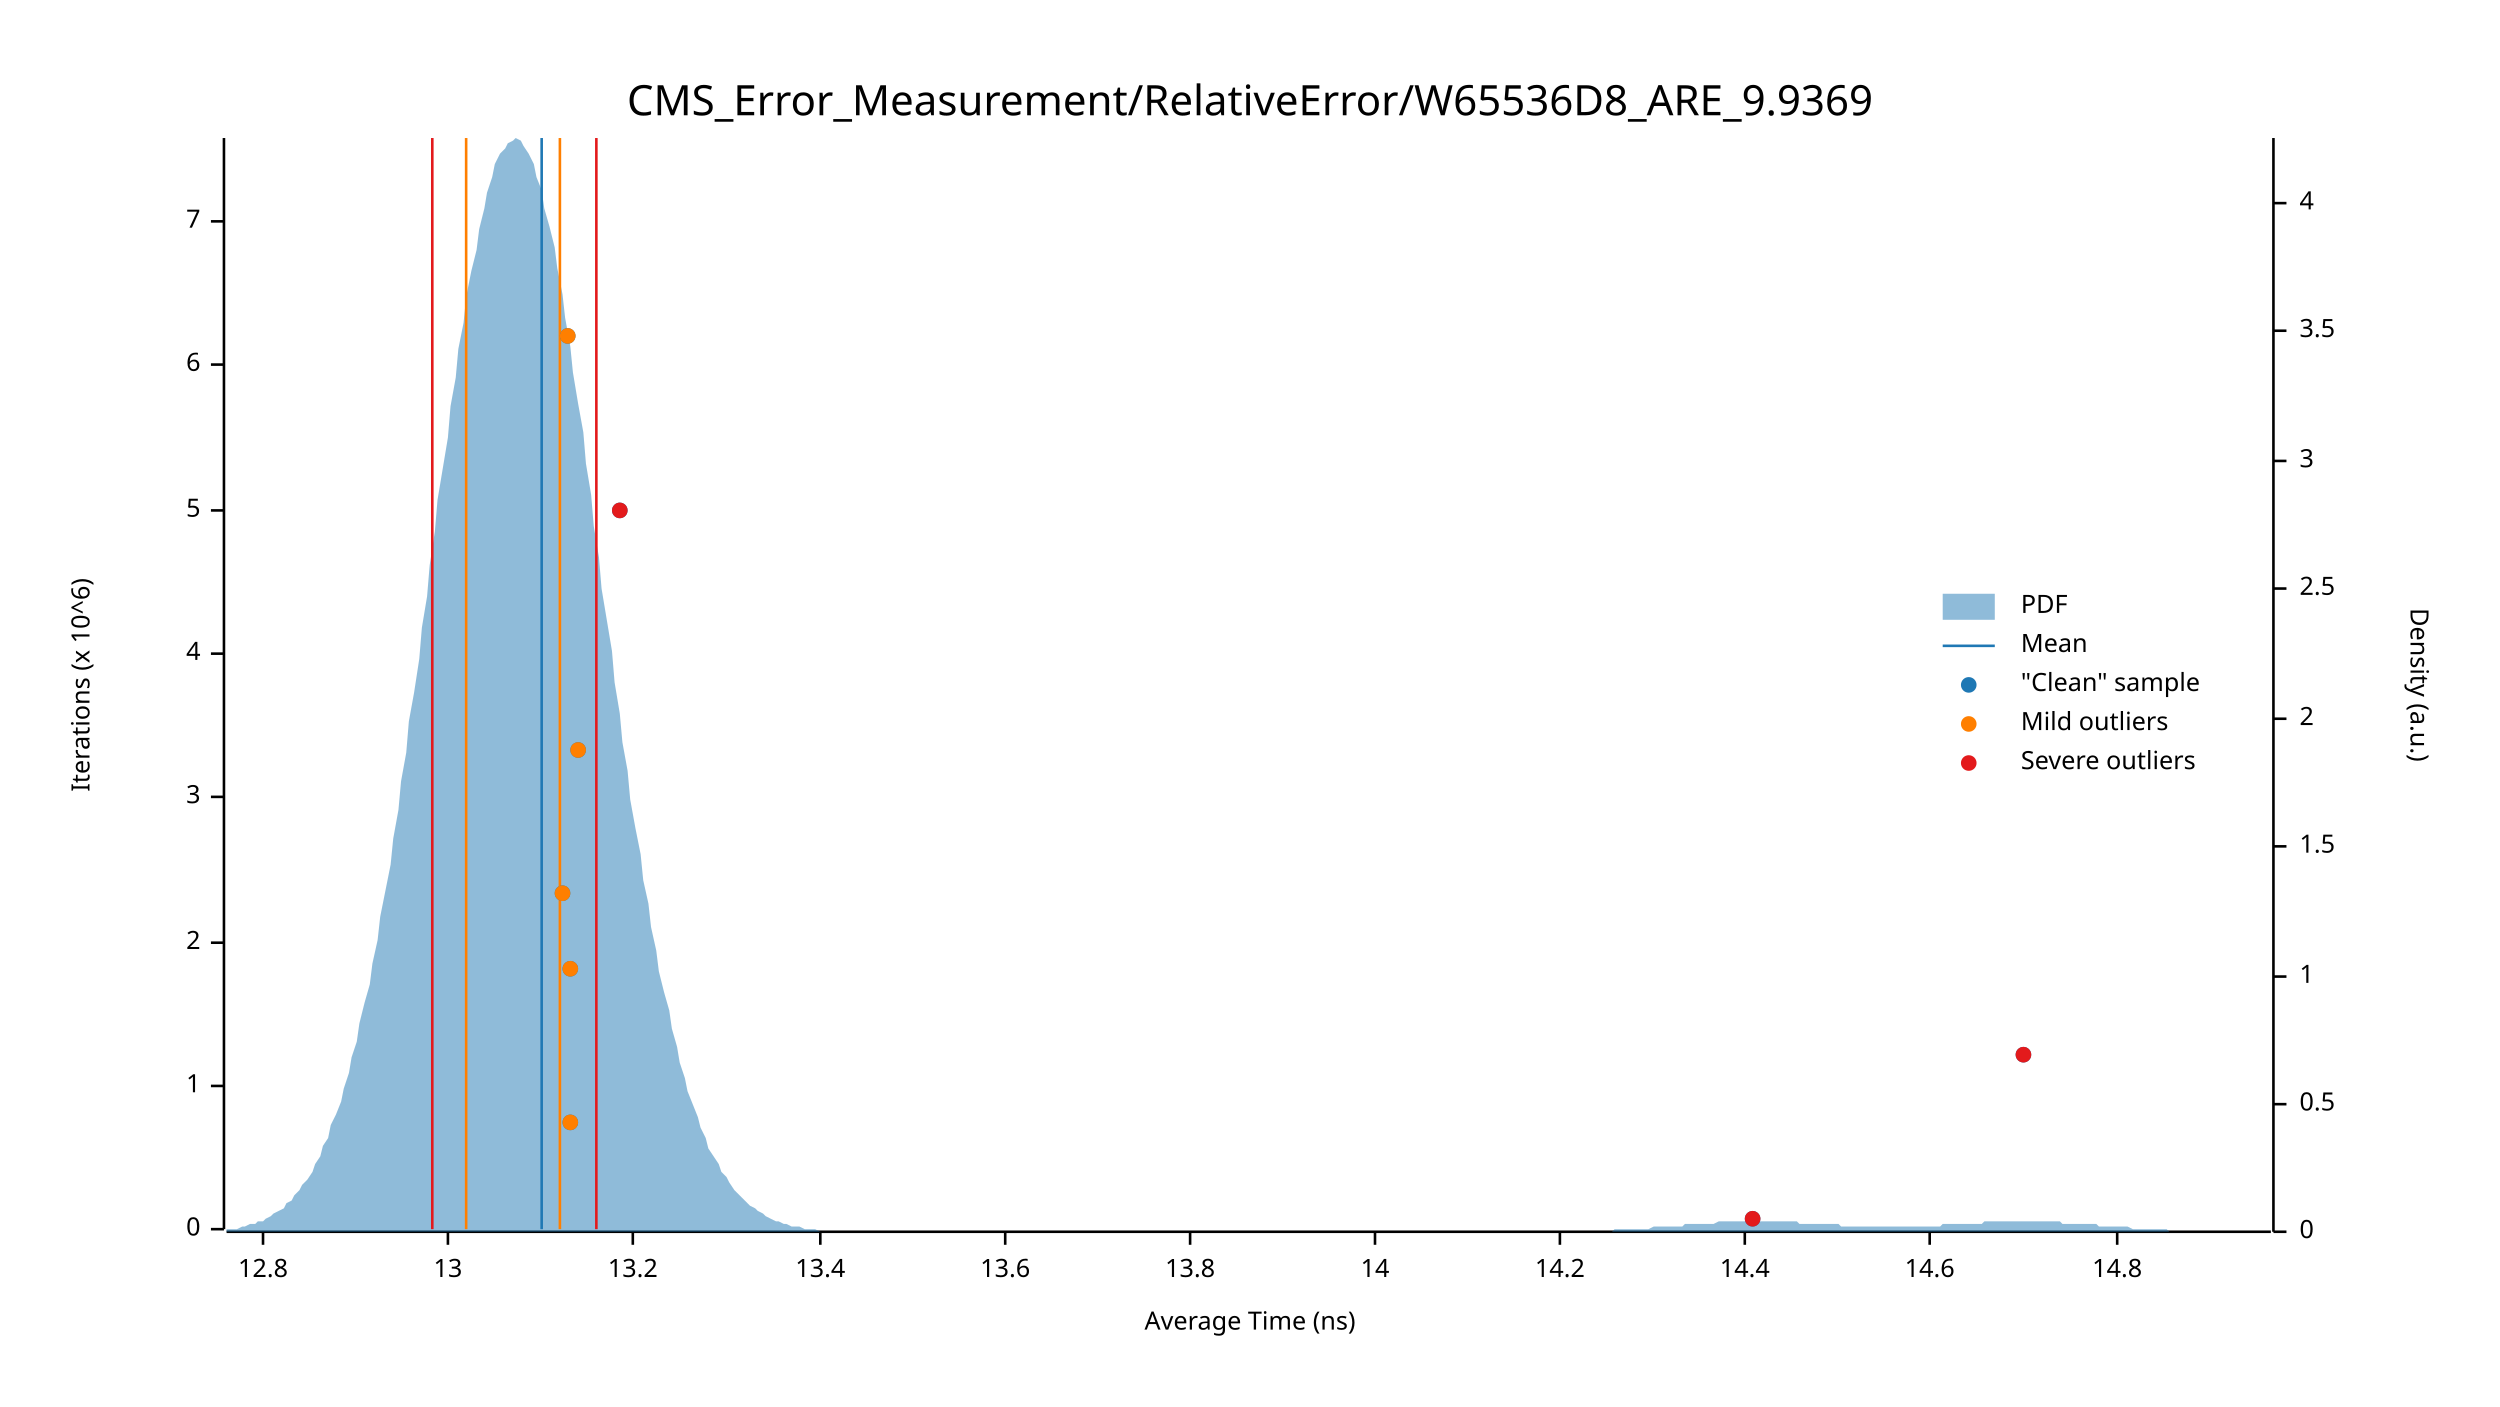
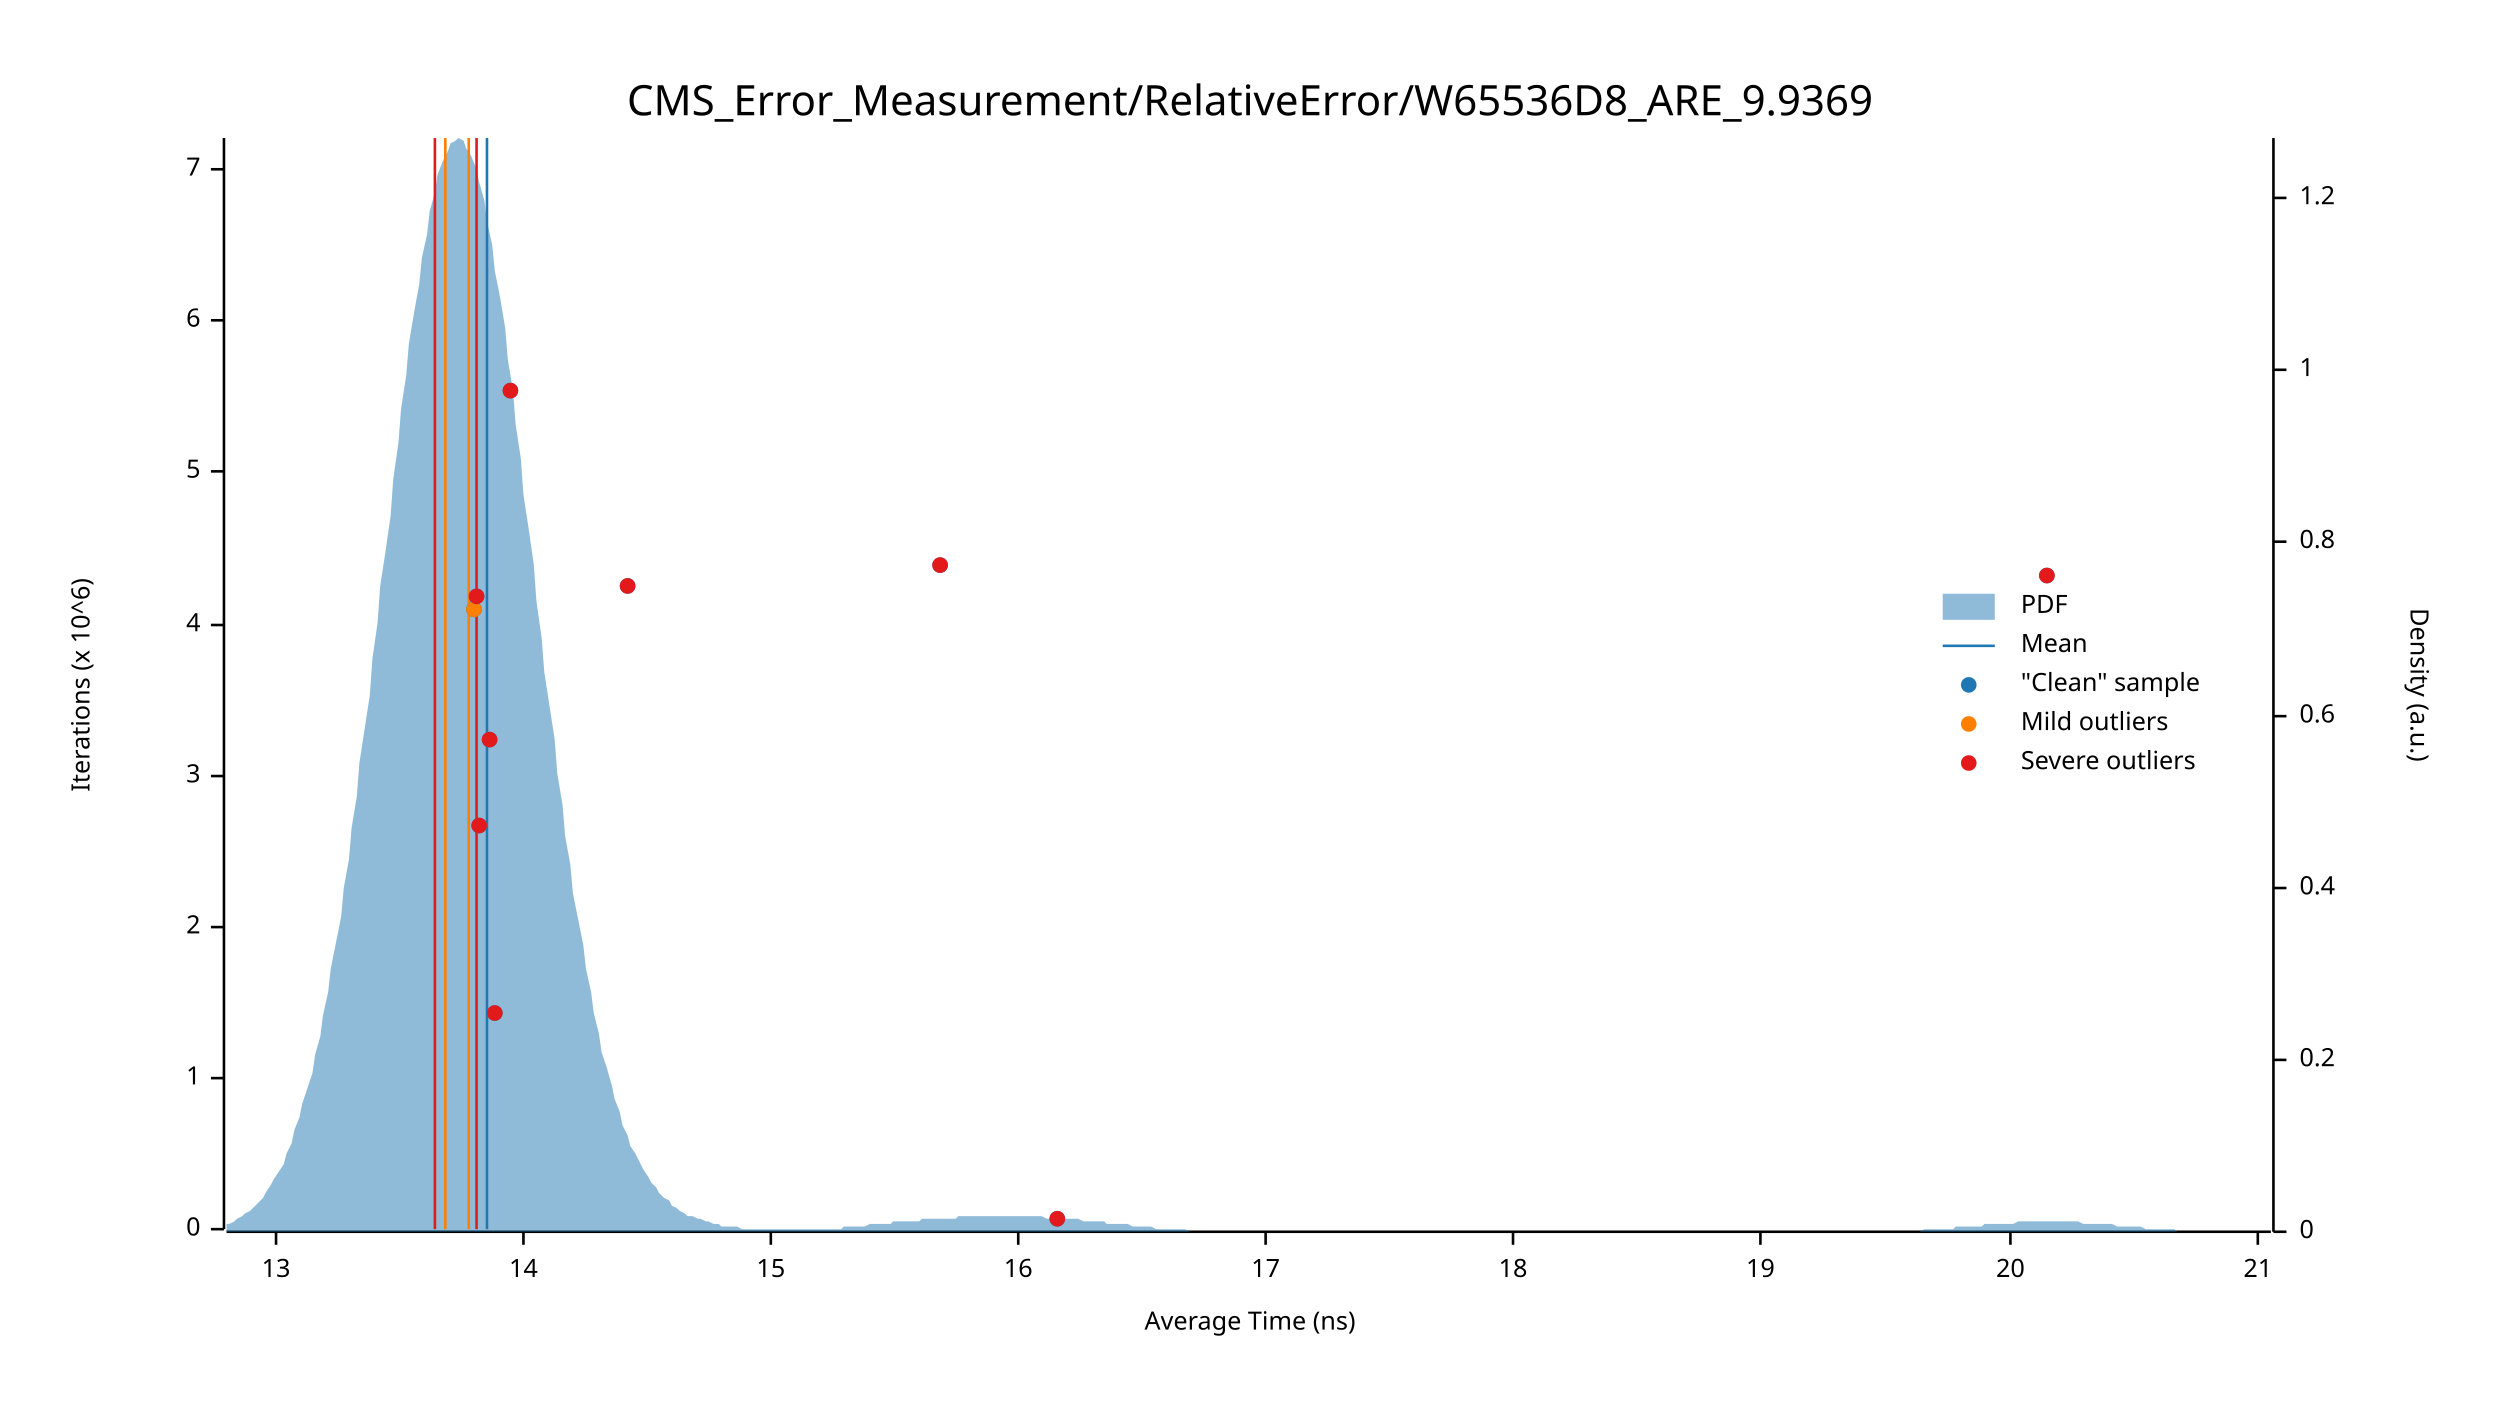
<svg xmlns="http://www.w3.org/2000/svg" width="960" height="540" viewBox="0 0 960 540">
  <text x="480" y="32" dy="0.76em" text-anchor="middle" font-family="sans-serif" font-size="16.129" opacity="1" fill="#000000">
CMS_Error_Measurement/RelativeError/W65536D8_ARE_9.9369
</text>
  <text x="27" y="263" dy="0.76em" text-anchor="middle" font-family="sans-serif" font-size="9.677" opacity="1" fill="#000000" transform="rotate(270, 27, 263)">
Iterations (x 10^6)
</text>
  <text x="480" y="513" dy="-0.5ex" text-anchor="middle" font-family="sans-serif" font-size="9.677" opacity="1" fill="#000000">
Average Time (ns)
</text>
  <polyline fill="none" opacity="1" stroke="#000000" stroke-width="1" points="86,53 86,472 " />
  <text x="77" y="472" dy="0.5ex" text-anchor="end" font-family="sans-serif" font-size="9.677" opacity="1" fill="#000000">
0
</text>
  <polyline fill="none" opacity="1" stroke="#000000" stroke-width="1" points="81,472 86,472 " />
-   <text x="77" y="417" dy="0.5ex" text-anchor="end" font-family="sans-serif" font-size="9.677" opacity="1" fill="#000000">
+   <text x="77" y="414" dy="0.5ex" text-anchor="end" font-family="sans-serif" font-size="9.677" opacity="1" fill="#000000">
1
</text>
-   <polyline fill="none" opacity="1" stroke="#000000" stroke-width="1" points="81,417 86,417 " />
-   <text x="77" y="362" dy="0.5ex" text-anchor="end" font-family="sans-serif" font-size="9.677" opacity="1" fill="#000000">
+   <polyline fill="none" opacity="1" stroke="#000000" stroke-width="1" points="81,414 86,414 " />
+   <text x="77" y="356" dy="0.5ex" text-anchor="end" font-family="sans-serif" font-size="9.677" opacity="1" fill="#000000">
2
</text>
-   <polyline fill="none" opacity="1" stroke="#000000" stroke-width="1" points="81,362 86,362 " />
-   <text x="77" y="306" dy="0.5ex" text-anchor="end" font-family="sans-serif" font-size="9.677" opacity="1" fill="#000000">
+   <polyline fill="none" opacity="1" stroke="#000000" stroke-width="1" points="81,356 86,356 " />
+   <text x="77" y="298" dy="0.5ex" text-anchor="end" font-family="sans-serif" font-size="9.677" opacity="1" fill="#000000">
3
</text>
-   <polyline fill="none" opacity="1" stroke="#000000" stroke-width="1" points="81,306 86,306 " />
-   <text x="77" y="251" dy="0.5ex" text-anchor="end" font-family="sans-serif" font-size="9.677" opacity="1" fill="#000000">
+   <polyline fill="none" opacity="1" stroke="#000000" stroke-width="1" points="81,298 86,298 " />
+   <text x="77" y="240" dy="0.5ex" text-anchor="end" font-family="sans-serif" font-size="9.677" opacity="1" fill="#000000">
4
</text>
-   <polyline fill="none" opacity="1" stroke="#000000" stroke-width="1" points="81,251 86,251 " />
-   <text x="77" y="196" dy="0.5ex" text-anchor="end" font-family="sans-serif" font-size="9.677" opacity="1" fill="#000000">
+   <polyline fill="none" opacity="1" stroke="#000000" stroke-width="1" points="81,240 86,240 " />
+   <text x="77" y="181" dy="0.5ex" text-anchor="end" font-family="sans-serif" font-size="9.677" opacity="1" fill="#000000">
5
</text>
-   <polyline fill="none" opacity="1" stroke="#000000" stroke-width="1" points="81,196 86,196 " />
-   <text x="77" y="140" dy="0.5ex" text-anchor="end" font-family="sans-serif" font-size="9.677" opacity="1" fill="#000000">
+   <polyline fill="none" opacity="1" stroke="#000000" stroke-width="1" points="81,181 86,181 " />
+   <text x="77" y="123" dy="0.5ex" text-anchor="end" font-family="sans-serif" font-size="9.677" opacity="1" fill="#000000">
6
</text>
-   <polyline fill="none" opacity="1" stroke="#000000" stroke-width="1" points="81,140 86,140 " />
-   <text x="77" y="85" dy="0.5ex" text-anchor="end" font-family="sans-serif" font-size="9.677" opacity="1" fill="#000000">
+   <polyline fill="none" opacity="1" stroke="#000000" stroke-width="1" points="81,123 86,123 " />
+   <text x="77" y="65" dy="0.5ex" text-anchor="end" font-family="sans-serif" font-size="9.677" opacity="1" fill="#000000">
7
</text>
-   <polyline fill="none" opacity="1" stroke="#000000" stroke-width="1" points="81,85 86,85 " />
+   <polyline fill="none" opacity="1" stroke="#000000" stroke-width="1" points="81,65 86,65 " />
  <polyline fill="none" opacity="1" stroke="#000000" stroke-width="1" points="87,473 872,473 " />
-   <text x="101" y="483" dy="0.76em" text-anchor="middle" font-family="sans-serif" font-size="9.677" opacity="1" fill="#000000">
- 12.8
- </text>
-   <polyline fill="none" opacity="1" stroke="#000000" stroke-width="1" points="101,473 101,478 " />
-   <text x="172" y="483" dy="0.76em" text-anchor="middle" font-family="sans-serif" font-size="9.677" opacity="1" fill="#000000">
+   <text x="106" y="483" dy="0.76em" text-anchor="middle" font-family="sans-serif" font-size="9.677" opacity="1" fill="#000000">
13
</text>
-   <polyline fill="none" opacity="1" stroke="#000000" stroke-width="1" points="172,473 172,478 " />
-   <text x="243" y="483" dy="0.76em" text-anchor="middle" font-family="sans-serif" font-size="9.677" opacity="1" fill="#000000">
- 13.2
- </text>
-   <polyline fill="none" opacity="1" stroke="#000000" stroke-width="1" points="243,473 243,478 " />
-   <text x="315" y="483" dy="0.76em" text-anchor="middle" font-family="sans-serif" font-size="9.677" opacity="1" fill="#000000">
- 13.4
- </text>
-   <polyline fill="none" opacity="1" stroke="#000000" stroke-width="1" points="315,473 315,478 " />
-   <text x="386" y="483" dy="0.76em" text-anchor="middle" font-family="sans-serif" font-size="9.677" opacity="1" fill="#000000">
- 13.6
- </text>
-   <polyline fill="none" opacity="1" stroke="#000000" stroke-width="1" points="386,473 386,478 " />
-   <text x="457" y="483" dy="0.76em" text-anchor="middle" font-family="sans-serif" font-size="9.677" opacity="1" fill="#000000">
- 13.8
- </text>
-   <polyline fill="none" opacity="1" stroke="#000000" stroke-width="1" points="457,473 457,478 " />
-   <text x="528" y="483" dy="0.76em" text-anchor="middle" font-family="sans-serif" font-size="9.677" opacity="1" fill="#000000">
+   <polyline fill="none" opacity="1" stroke="#000000" stroke-width="1" points="106,473 106,478 " />
+   <text x="201" y="483" dy="0.76em" text-anchor="middle" font-family="sans-serif" font-size="9.677" opacity="1" fill="#000000">
14
</text>
-   <polyline fill="none" opacity="1" stroke="#000000" stroke-width="1" points="528,473 528,478 " />
-   <text x="599" y="483" dy="0.76em" text-anchor="middle" font-family="sans-serif" font-size="9.677" opacity="1" fill="#000000">
- 14.2
+   <polyline fill="none" opacity="1" stroke="#000000" stroke-width="1" points="201,473 201,478 " />
+   <text x="296" y="483" dy="0.76em" text-anchor="middle" font-family="sans-serif" font-size="9.677" opacity="1" fill="#000000">
+ 15
</text>
-   <polyline fill="none" opacity="1" stroke="#000000" stroke-width="1" points="599,473 599,478 " />
-   <text x="670" y="483" dy="0.76em" text-anchor="middle" font-family="sans-serif" font-size="9.677" opacity="1" fill="#000000">
- 14.4
+   <polyline fill="none" opacity="1" stroke="#000000" stroke-width="1" points="296,473 296,478 " />
+   <text x="391" y="483" dy="0.76em" text-anchor="middle" font-family="sans-serif" font-size="9.677" opacity="1" fill="#000000">
+ 16
</text>
-   <polyline fill="none" opacity="1" stroke="#000000" stroke-width="1" points="670,473 670,478 " />
-   <text x="741" y="483" dy="0.76em" text-anchor="middle" font-family="sans-serif" font-size="9.677" opacity="1" fill="#000000">
- 14.6
+   <polyline fill="none" opacity="1" stroke="#000000" stroke-width="1" points="391,473 391,478 " />
+   <text x="486" y="483" dy="0.76em" text-anchor="middle" font-family="sans-serif" font-size="9.677" opacity="1" fill="#000000">
+ 17
</text>
-   <polyline fill="none" opacity="1" stroke="#000000" stroke-width="1" points="741,473 741,478 " />
-   <text x="813" y="483" dy="0.76em" text-anchor="middle" font-family="sans-serif" font-size="9.677" opacity="1" fill="#000000">
- 14.8
+   <polyline fill="none" opacity="1" stroke="#000000" stroke-width="1" points="486,473 486,478 " />
+   <text x="581" y="483" dy="0.76em" text-anchor="middle" font-family="sans-serif" font-size="9.677" opacity="1" fill="#000000">
+ 18
</text>
-   <polyline fill="none" opacity="1" stroke="#000000" stroke-width="1" points="813,473 813,478 " />
+   <polyline fill="none" opacity="1" stroke="#000000" stroke-width="1" points="581,473 581,478 " />
+   <text x="676" y="483" dy="0.76em" text-anchor="middle" font-family="sans-serif" font-size="9.677" opacity="1" fill="#000000">
+ 19
+ </text>
+   <polyline fill="none" opacity="1" stroke="#000000" stroke-width="1" points="676,473 676,478 " />
+   <text x="772" y="483" dy="0.76em" text-anchor="middle" font-family="sans-serif" font-size="9.677" opacity="1" fill="#000000">
+ 20
+ </text>
+   <polyline fill="none" opacity="1" stroke="#000000" stroke-width="1" points="772,473 772,478 " />
+   <text x="867" y="483" dy="0.76em" text-anchor="middle" font-family="sans-serif" font-size="9.677" opacity="1" fill="#000000">
+ 21
+ </text>
+   <polyline fill="none" opacity="1" stroke="#000000" stroke-width="1" points="867,473 867,478 " />
  <text x="933" y="263" dy="0.76em" text-anchor="middle" font-family="sans-serif" font-size="9.677" opacity="1" fill="#000000" transform="rotate(90, 933, 263)">
Density (a.u.)
</text>
  <polyline fill="none" opacity="1" stroke="#000000" stroke-width="1" points="873,53 873,473 " />
  <text x="883" y="473" dy="0.5ex" text-anchor="start" font-family="sans-serif" font-size="9.677" opacity="1" fill="#000000">
0
</text>
  <polyline fill="none" opacity="1" stroke="#000000" stroke-width="1" points="873,473 878,473 " />
-   <text x="883" y="424" dy="0.5ex" text-anchor="start" font-family="sans-serif" font-size="9.677" opacity="1" fill="#000000">
- 0.5
+   <text x="883" y="407" dy="0.5ex" text-anchor="start" font-family="sans-serif" font-size="9.677" opacity="1" fill="#000000">
+ 0.2
</text>
-   <polyline fill="none" opacity="1" stroke="#000000" stroke-width="1" points="873,424 878,424 " />
-   <text x="883" y="375" dy="0.5ex" text-anchor="start" font-family="sans-serif" font-size="9.677" opacity="1" fill="#000000">
+   <polyline fill="none" opacity="1" stroke="#000000" stroke-width="1" points="873,407 878,407 " />
+   <text x="883" y="341" dy="0.5ex" text-anchor="start" font-family="sans-serif" font-size="9.677" opacity="1" fill="#000000">
+ 0.4
+ </text>
+   <polyline fill="none" opacity="1" stroke="#000000" stroke-width="1" points="873,341 878,341 " />
+   <text x="883" y="275" dy="0.5ex" text-anchor="start" font-family="sans-serif" font-size="9.677" opacity="1" fill="#000000">
+ 0.6
+ </text>
+   <polyline fill="none" opacity="1" stroke="#000000" stroke-width="1" points="873,275 878,275 " />
+   <text x="883" y="208" dy="0.5ex" text-anchor="start" font-family="sans-serif" font-size="9.677" opacity="1" fill="#000000">
+ 0.8
+ </text>
+   <polyline fill="none" opacity="1" stroke="#000000" stroke-width="1" points="873,208 878,208 " />
+   <text x="883" y="142" dy="0.5ex" text-anchor="start" font-family="sans-serif" font-size="9.677" opacity="1" fill="#000000">
1
</text>
-   <polyline fill="none" opacity="1" stroke="#000000" stroke-width="1" points="873,375 878,375 " />
-   <text x="883" y="325" dy="0.5ex" text-anchor="start" font-family="sans-serif" font-size="9.677" opacity="1" fill="#000000">
- 1.5
+   <polyline fill="none" opacity="1" stroke="#000000" stroke-width="1" points="873,142 878,142 " />
+   <text x="883" y="76" dy="0.5ex" text-anchor="start" font-family="sans-serif" font-size="9.677" opacity="1" fill="#000000">
+ 1.2
</text>
-   <polyline fill="none" opacity="1" stroke="#000000" stroke-width="1" points="873,325 878,325 " />
-   <text x="883" y="276" dy="0.5ex" text-anchor="start" font-family="sans-serif" font-size="9.677" opacity="1" fill="#000000">
- 2
- </text>
-   <polyline fill="none" opacity="1" stroke="#000000" stroke-width="1" points="873,276 878,276 " />
-   <text x="883" y="226" dy="0.5ex" text-anchor="start" font-family="sans-serif" font-size="9.677" opacity="1" fill="#000000">
- 2.5
- </text>
-   <polyline fill="none" opacity="1" stroke="#000000" stroke-width="1" points="873,226 878,226 " />
-   <text x="883" y="177" dy="0.5ex" text-anchor="start" font-family="sans-serif" font-size="9.677" opacity="1" fill="#000000">
- 3
- </text>
-   <polyline fill="none" opacity="1" stroke="#000000" stroke-width="1" points="873,177 878,177 " />
-   <text x="883" y="127" dy="0.5ex" text-anchor="start" font-family="sans-serif" font-size="9.677" opacity="1" fill="#000000">
- 3.5
- </text>
-   <polyline fill="none" opacity="1" stroke="#000000" stroke-width="1" points="873,127 878,127 " />
-   <text x="883" y="78" dy="0.5ex" text-anchor="start" font-family="sans-serif" font-size="9.677" opacity="1" fill="#000000">
- 4
- </text>
-   <polyline fill="none" opacity="1" stroke="#000000" stroke-width="1" points="873,78 878,78 " />
-   <polygon opacity="0.5" fill="#1F78B4" points="87,472 88,472 90,472 91,472 93,471 94,471 96,470 98,470 99,469 101,469 102,468 104,467 105,466 107,465 109,464 110,462 112,461 113,459 115,457 116,455 118,453 120,450 121,447 123,444 124,440 126,437 127,432 129,428 131,423 132,418 134,412 135,406 137,400 138,393 140,385 142,378 143,370 145,361 146,352 148,342 150,332 151,322 153,311 154,300 156,289 157,277 159,266 161,253 162,241 164,229 165,217 167,204 168,192 170,180 172,168 173,156 175,145 176,134 178,124 179,114 181,104 183,96 184,88 186,80 187,74 189,68 190,63 192,59 194,57 195,55 197,54 198,53 200,54 201,56 203,59 205,63 206,68 208,73 209,80 211,87 213,95 214,103 216,113 217,122 219,133 220,143 222,155 224,166 225,178 227,190 228,202 230,214 231,226 233,238 235,250 236,262 238,274 239,285 241,296 242,307 244,318 246,328 247,338 249,347 250,356 252,365 253,373 255,381 257,388 258,395 260,402 261,408 263,414 264,419 266,424 268,429 269,433 271,437 272,441 274,444 276,447 277,450 279,452 280,454 282,457 283,458 285,460 287,462 288,463 290,464 291,465 293,466 294,467 296,468 298,469 299,469 301,470 302,470 304,471 305,471 307,471 309,472 310,472 312,472 313,472 315,473 316,473 318,473 320,473 321,473 323,473 324,473 326,473 327,473 329,473 331,473 332,473 334,473 335,473 337,473 339,473 340,473 342,473 343,473 345,473 346,473 348,473 350,473 351,473 353,473 354,473 356,473 357,473 359,473 361,473 362,473 364,473 365,473 367,473 368,473 370,473 372,473 373,473 375,473 376,473 378,473 379,473 381,473 383,473 384,473 386,473 387,473 389,473 391,473 392,473 394,473 395,473 397,473 398,473 400,473 402,473 403,473 405,473 406,473 408,473 409,473 411,473 413,473 414,473 416,473 417,473 419,473 420,473 422,473 424,473 425,473 427,473 428,473 430,473 431,473 433,473 435,473 436,473 438,473 439,473 441,473 442,473 444,473 446,473 447,473 449,473 450,473 452,473 454,473 455,473 457,473 458,473 460,473 461,473 463,473 465,473 466,473 468,473 469,473 471,473 472,473 474,473 476,473 477,473 479,473 480,473 482,473 483,473 485,473 487,473 488,473 490,473 491,473 493,473 494,473 496,473 498,473 499,473 501,473 502,473 504,473 505,473 507,473 509,473 510,473 512,473 513,473 515,473 517,473 518,473 520,473 521,473 523,473 524,473 526,473 528,473 529,473 531,473 532,473 534,473 535,473 537,473 539,473 540,473 542,473 543,473 545,473 546,473 548,473 550,473 551,473 553,473 554,473 556,473 557,473 559,473 561,473 562,473 564,473 565,473 567,473 568,473 570,473 572,473 573,473 575,473 576,473 578,473 580,473 581,473 583,473 584,473 586,473 587,473 589,473 591,473 592,473 594,473 595,473 597,473 598,473 600,473 602,473 603,473 605,473 606,473 608,473 609,473 611,473 613,473 614,473 616,473 617,473 619,473 620,472 622,472 624,472 625,472 627,472 628,472 630,472 632,472 633,472 635,471 636,471 638,471 639,471 641,471 643,471 644,471 646,471 647,470 649,470 650,470 652,470 654,470 655,470 657,470 658,470 660,469 661,469 663,469 665,469 666,469 668,469 669,469 671,469 672,469 674,469 676,469 677,469 679,469 680,469 682,469 683,469 685,469 687,469 688,469 690,469 691,470 693,470 695,470 696,470 698,470 699,470 701,470 702,470 704,470 706,470 707,471 709,471 710,471 712,471 713,471 715,471 717,471 718,471 720,471 721,471 723,471 724,471 726,471 728,471 729,471 731,471 732,471 734,471 735,471 737,471 739,471 740,471 742,471 743,471 745,471 746,470 748,470 750,470 751,470 753,470 754,470 756,470 758,470 759,470 761,470 762,469 764,469 765,469 767,469 769,469 770,469 772,469 773,469 775,469 776,469 778,469 780,469 781,469 783,469 784,469 786,469 787,469 789,469 791,469 792,470 794,470 795,470 797,470 798,470 800,470 802,470 803,470 805,470 806,471 808,471 809,471 811,471 813,471 814,471 816,471 817,471 819,472 821,472 822,472 824,472 825,472 827,472 828,472 830,472 832,472 833,473 835,473 836,473 838,473 839,473 841,473 843,473 844,473 846,473 847,473 849,473 850,473 852,473 854,473 855,473 857,473 858,473 860,473 861,473 863,473 865,473 866,473 868,473 869,473 871,473 873,473 873,473 87,473 " />
-   <polyline fill="none" opacity="1" stroke="#1F78B4" stroke-width="1" points="208,472 208,53 " />
-   <polyline fill="none" opacity="1" stroke="#FF7F00" stroke-width="1" points="179,472 179,53 " />
-   <polyline fill="none" opacity="1" stroke="#FF7F00" stroke-width="1" points="215,472 215,53 " />
-   <polyline fill="none" opacity="1" stroke="#E31A1C" stroke-width="1" points="166,472 166,53 " />
-   <polyline fill="none" opacity="1" stroke="#E31A1C" stroke-width="1" points="229,472 229,53 " />
-   <circle cx="673" cy="468" r="3" opacity="1" fill="#1F78B4" stroke="none" stroke-width="1" />
-   <circle cx="219" cy="431" r="3" opacity="1" fill="#1F78B4" stroke="none" stroke-width="1" />
-   <circle cx="777" cy="405" r="3" opacity="1" fill="#1F78B4" stroke="none" stroke-width="1" />
-   <circle cx="219" cy="372" r="3" opacity="1" fill="#1F78B4" stroke="none" stroke-width="1" />
-   <circle cx="216" cy="343" r="3" opacity="1" fill="#1F78B4" stroke="none" stroke-width="1" />
-   <circle cx="222" cy="288" r="3" opacity="1" fill="#1F78B4" stroke="none" stroke-width="1" />
-   <circle cx="238" cy="196" r="3" opacity="1" fill="#1F78B4" stroke="none" stroke-width="1" />
-   <circle cx="218" cy="129" r="3" opacity="1" fill="#1F78B4" stroke="none" stroke-width="1" />
-   <circle cx="219" cy="431" r="3" opacity="1" fill="#FF7F00" stroke="none" stroke-width="1" />
-   <circle cx="219" cy="372" r="3" opacity="1" fill="#FF7F00" stroke="none" stroke-width="1" />
-   <circle cx="216" cy="343" r="3" opacity="1" fill="#FF7F00" stroke="none" stroke-width="1" />
-   <circle cx="222" cy="288" r="3" opacity="1" fill="#FF7F00" stroke="none" stroke-width="1" />
-   <circle cx="218" cy="129" r="3" opacity="1" fill="#FF7F00" stroke="none" stroke-width="1" />
-   <circle cx="673" cy="468" r="3" opacity="1" fill="#E31A1C" stroke="none" stroke-width="1" />
-   <circle cx="777" cy="405" r="3" opacity="1" fill="#E31A1C" stroke="none" stroke-width="1" />
-   <circle cx="238" cy="196" r="3" opacity="1" fill="#E31A1C" stroke="none" stroke-width="1" />
+   <polyline fill="none" opacity="1" stroke="#000000" stroke-width="1" points="873,76 878,76 " />
+   <polygon opacity="0.5" fill="#1F78B4" points="87,470 88,470 90,469 91,468 93,467 94,466 96,465 98,463 99,462 101,460 102,458 104,455 105,453 107,450 109,447 110,443 112,439 113,434 115,429 116,424 118,418 120,412 121,405 123,398 124,390 126,381 127,372 129,362 131,352 132,341 134,330 135,318 137,306 138,293 140,280 142,267 143,253 145,239 146,225 148,212 150,198 151,184 153,170 154,157 156,144 157,132 159,120 161,109 162,99 164,90 165,81 167,74 168,67 170,62 172,58 173,55 175,54 176,53 178,54 179,57 181,60 183,65 184,70 186,77 187,85 189,94 190,104 192,114 194,126 195,138 197,150 198,163 200,176 201,190 203,203 205,217 206,231 208,245 209,258 211,271 213,284 214,297 216,309 217,321 219,332 220,343 222,353 224,363 225,372 227,381 228,389 230,397 231,404 233,410 235,417 236,422 238,427 239,432 241,436 242,440 244,443 246,447 247,449 249,452 250,454 252,456 253,458 255,460 257,461 258,463 260,464 261,465 263,466 264,467 266,467 268,468 269,468 271,469 272,469 274,470 276,470 277,471 279,471 280,471 282,471 283,471 285,472 287,472 288,472 290,472 291,472 293,472 294,472 296,472 298,472 299,472 301,472 302,472 304,472 305,472 307,472 309,472 310,472 312,472 313,472 315,472 316,472 318,472 320,472 321,472 323,472 324,471 326,471 327,471 329,471 331,471 332,471 334,470 335,470 337,470 339,470 340,470 342,470 343,469 345,469 346,469 348,469 350,469 351,469 353,469 354,468 356,468 357,468 359,468 361,468 362,468 364,468 365,468 367,468 368,467 370,467 372,467 373,467 375,467 376,467 378,467 379,467 381,467 383,467 384,467 386,467 387,467 389,467 391,467 392,467 394,467 395,467 397,467 398,467 400,467 402,468 403,468 405,468 406,468 408,468 409,468 411,468 413,468 414,468 416,469 417,469 419,469 420,469 422,469 424,469 425,470 427,470 428,470 430,470 431,470 433,470 435,471 436,471 438,471 439,471 441,471 442,471 444,472 446,472 447,472 449,472 450,472 452,472 454,472 455,472 457,473 458,473 460,473 461,473 463,473 465,473 466,473 468,473 469,473 471,473 472,473 474,473 476,473 477,473 479,473 480,473 482,473 483,473 485,473 487,473 488,473 490,473 491,473 493,473 494,473 496,473 498,473 499,473 501,473 502,473 504,473 505,473 507,473 509,473 510,473 512,473 513,473 515,473 517,473 518,473 520,473 521,473 523,473 524,473 526,473 528,473 529,473 531,473 532,473 534,473 535,473 537,473 539,473 540,473 542,473 543,473 545,473 546,473 548,473 550,473 551,473 553,473 554,473 556,473 557,473 559,473 561,473 562,473 564,473 565,473 567,473 568,473 570,473 572,473 573,473 575,473 576,473 578,473 580,473 581,473 583,473 584,473 586,473 587,473 589,473 591,473 592,473 594,473 595,473 597,473 598,473 600,473 602,473 603,473 605,473 606,473 608,473 609,473 611,473 613,473 614,473 616,473 617,473 619,473 620,473 622,473 624,473 625,473 627,473 628,473 630,473 632,473 633,473 635,473 636,473 638,473 639,473 641,473 643,473 644,473 646,473 647,473 649,473 650,473 652,473 654,473 655,473 657,473 658,473 660,473 661,473 663,473 665,473 666,473 668,473 669,473 671,473 672,473 674,473 676,473 677,473 679,473 680,473 682,473 683,473 685,473 687,473 688,473 690,473 691,473 693,473 695,473 696,473 698,473 699,473 701,473 702,473 704,473 706,473 707,473 709,473 710,473 712,473 713,473 715,473 717,473 718,473 720,473 721,473 723,473 724,473 726,473 728,473 729,473 731,473 732,473 734,473 735,473 737,473 739,472 740,472 742,472 743,472 745,472 746,472 748,472 750,472 751,471 753,471 754,471 756,471 758,471 759,471 761,471 762,470 764,470 765,470 767,470 769,470 770,470 772,470 773,470 775,469 776,469 778,469 780,469 781,469 783,469 784,469 786,469 787,469 789,469 791,469 792,469 794,469 795,469 797,469 798,469 800,470 802,470 803,470 805,470 806,470 808,470 809,470 811,470 813,471 814,471 816,471 817,471 819,471 821,471 822,471 824,472 825,472 827,472 828,472 830,472 832,472 833,472 835,472 836,473 838,473 839,473 841,473 843,473 844,473 846,473 847,473 849,473 850,473 852,473 854,473 855,473 857,473 858,473 860,473 861,473 863,473 865,473 866,473 868,473 869,473 871,473 873,473 873,473 87,473 " />
+   <polyline fill="none" opacity="1" stroke="#1F78B4" stroke-width="1" points="187,472 187,53 " />
+   <polyline fill="none" opacity="1" stroke="#FF7F00" stroke-width="1" points="171,472 171,53 " />
+   <polyline fill="none" opacity="1" stroke="#FF7F00" stroke-width="1" points="180,472 180,53 " />
+   <polyline fill="none" opacity="1" stroke="#E31A1C" stroke-width="1" points="167,472 167,53 " />
+   <polyline fill="none" opacity="1" stroke="#E31A1C" stroke-width="1" points="183,472 183,53 " />
+   <circle cx="406" cy="468" r="3" opacity="1" fill="#1F78B4" stroke="none" stroke-width="1" />
+   <circle cx="190" cy="389" r="3" opacity="1" fill="#1F78B4" stroke="none" stroke-width="1" />
+   <circle cx="184" cy="317" r="3" opacity="1" fill="#1F78B4" stroke="none" stroke-width="1" />
+   <circle cx="188" cy="284" r="3" opacity="1" fill="#1F78B4" stroke="none" stroke-width="1" />
+   <circle cx="182" cy="234" r="3" opacity="1" fill="#1F78B4" stroke="none" stroke-width="1" />
+   <circle cx="183" cy="229" r="3" opacity="1" fill="#1F78B4" stroke="none" stroke-width="1" />
+   <circle cx="241" cy="225" r="3" opacity="1" fill="#1F78B4" stroke="none" stroke-width="1" />
+   <circle cx="786" cy="221" r="3" opacity="1" fill="#1F78B4" stroke="none" stroke-width="1" />
+   <circle cx="361" cy="217" r="3" opacity="1" fill="#1F78B4" stroke="none" stroke-width="1" />
+   <circle cx="196" cy="150" r="3" opacity="1" fill="#1F78B4" stroke="none" stroke-width="1" />
+   <circle cx="182" cy="234" r="3" opacity="1" fill="#FF7F00" stroke="none" stroke-width="1" />
+   <circle cx="406" cy="468" r="3" opacity="1" fill="#E31A1C" stroke="none" stroke-width="1" />
+   <circle cx="190" cy="389" r="3" opacity="1" fill="#E31A1C" stroke="none" stroke-width="1" />
+   <circle cx="184" cy="317" r="3" opacity="1" fill="#E31A1C" stroke="none" stroke-width="1" />
+   <circle cx="188" cy="284" r="3" opacity="1" fill="#E31A1C" stroke="none" stroke-width="1" />
+   <circle cx="183" cy="229" r="3" opacity="1" fill="#E31A1C" stroke="none" stroke-width="1" />
+   <circle cx="241" cy="225" r="3" opacity="1" fill="#E31A1C" stroke="none" stroke-width="1" />
+   <circle cx="786" cy="221" r="3" opacity="1" fill="#E31A1C" stroke="none" stroke-width="1" />
+   <circle cx="361" cy="217" r="3" opacity="1" fill="#E31A1C" stroke="none" stroke-width="1" />
+   <circle cx="196" cy="150" r="3" opacity="1" fill="#E31A1C" stroke="none" stroke-width="1" />
  <text x="776" y="228" dy="0.76em" text-anchor="start" font-family="sans-serif" font-size="9.677" opacity="1" fill="#000000">
PDF
</text>
  <text x="776" y="243" dy="0.76em" text-anchor="start" font-family="sans-serif" font-size="9.677" opacity="1" fill="#000000">
Mean
</text>
  <text x="776" y="258" dy="0.76em" text-anchor="start" font-family="sans-serif" font-size="9.677" opacity="1" fill="#000000">
"Clean" sample
</text>
  <text x="776" y="273" dy="0.76em" text-anchor="start" font-family="sans-serif" font-size="9.677" opacity="1" fill="#000000">
Mild outliers
</text>
  <text x="776" y="288" dy="0.76em" text-anchor="start" font-family="sans-serif" font-size="9.677" opacity="1" fill="#000000">
Severe outliers
</text>
  <rect x="746" y="228" width="20" height="10" opacity="0.5" fill="#1F78B4" stroke="none" />
  <polyline fill="none" opacity="1" stroke="#1F78B4" stroke-width="1" points="746,248 766,248 " />
  <circle cx="756" cy="263" r="3" opacity="1" fill="#1F78B4" stroke="none" stroke-width="1" />
  <circle cx="756" cy="278" r="3" opacity="1" fill="#FF7F00" stroke="none" stroke-width="1" />
  <circle cx="756" cy="293" r="3" opacity="1" fill="#E31A1C" stroke="none" stroke-width="1" />
</svg>
